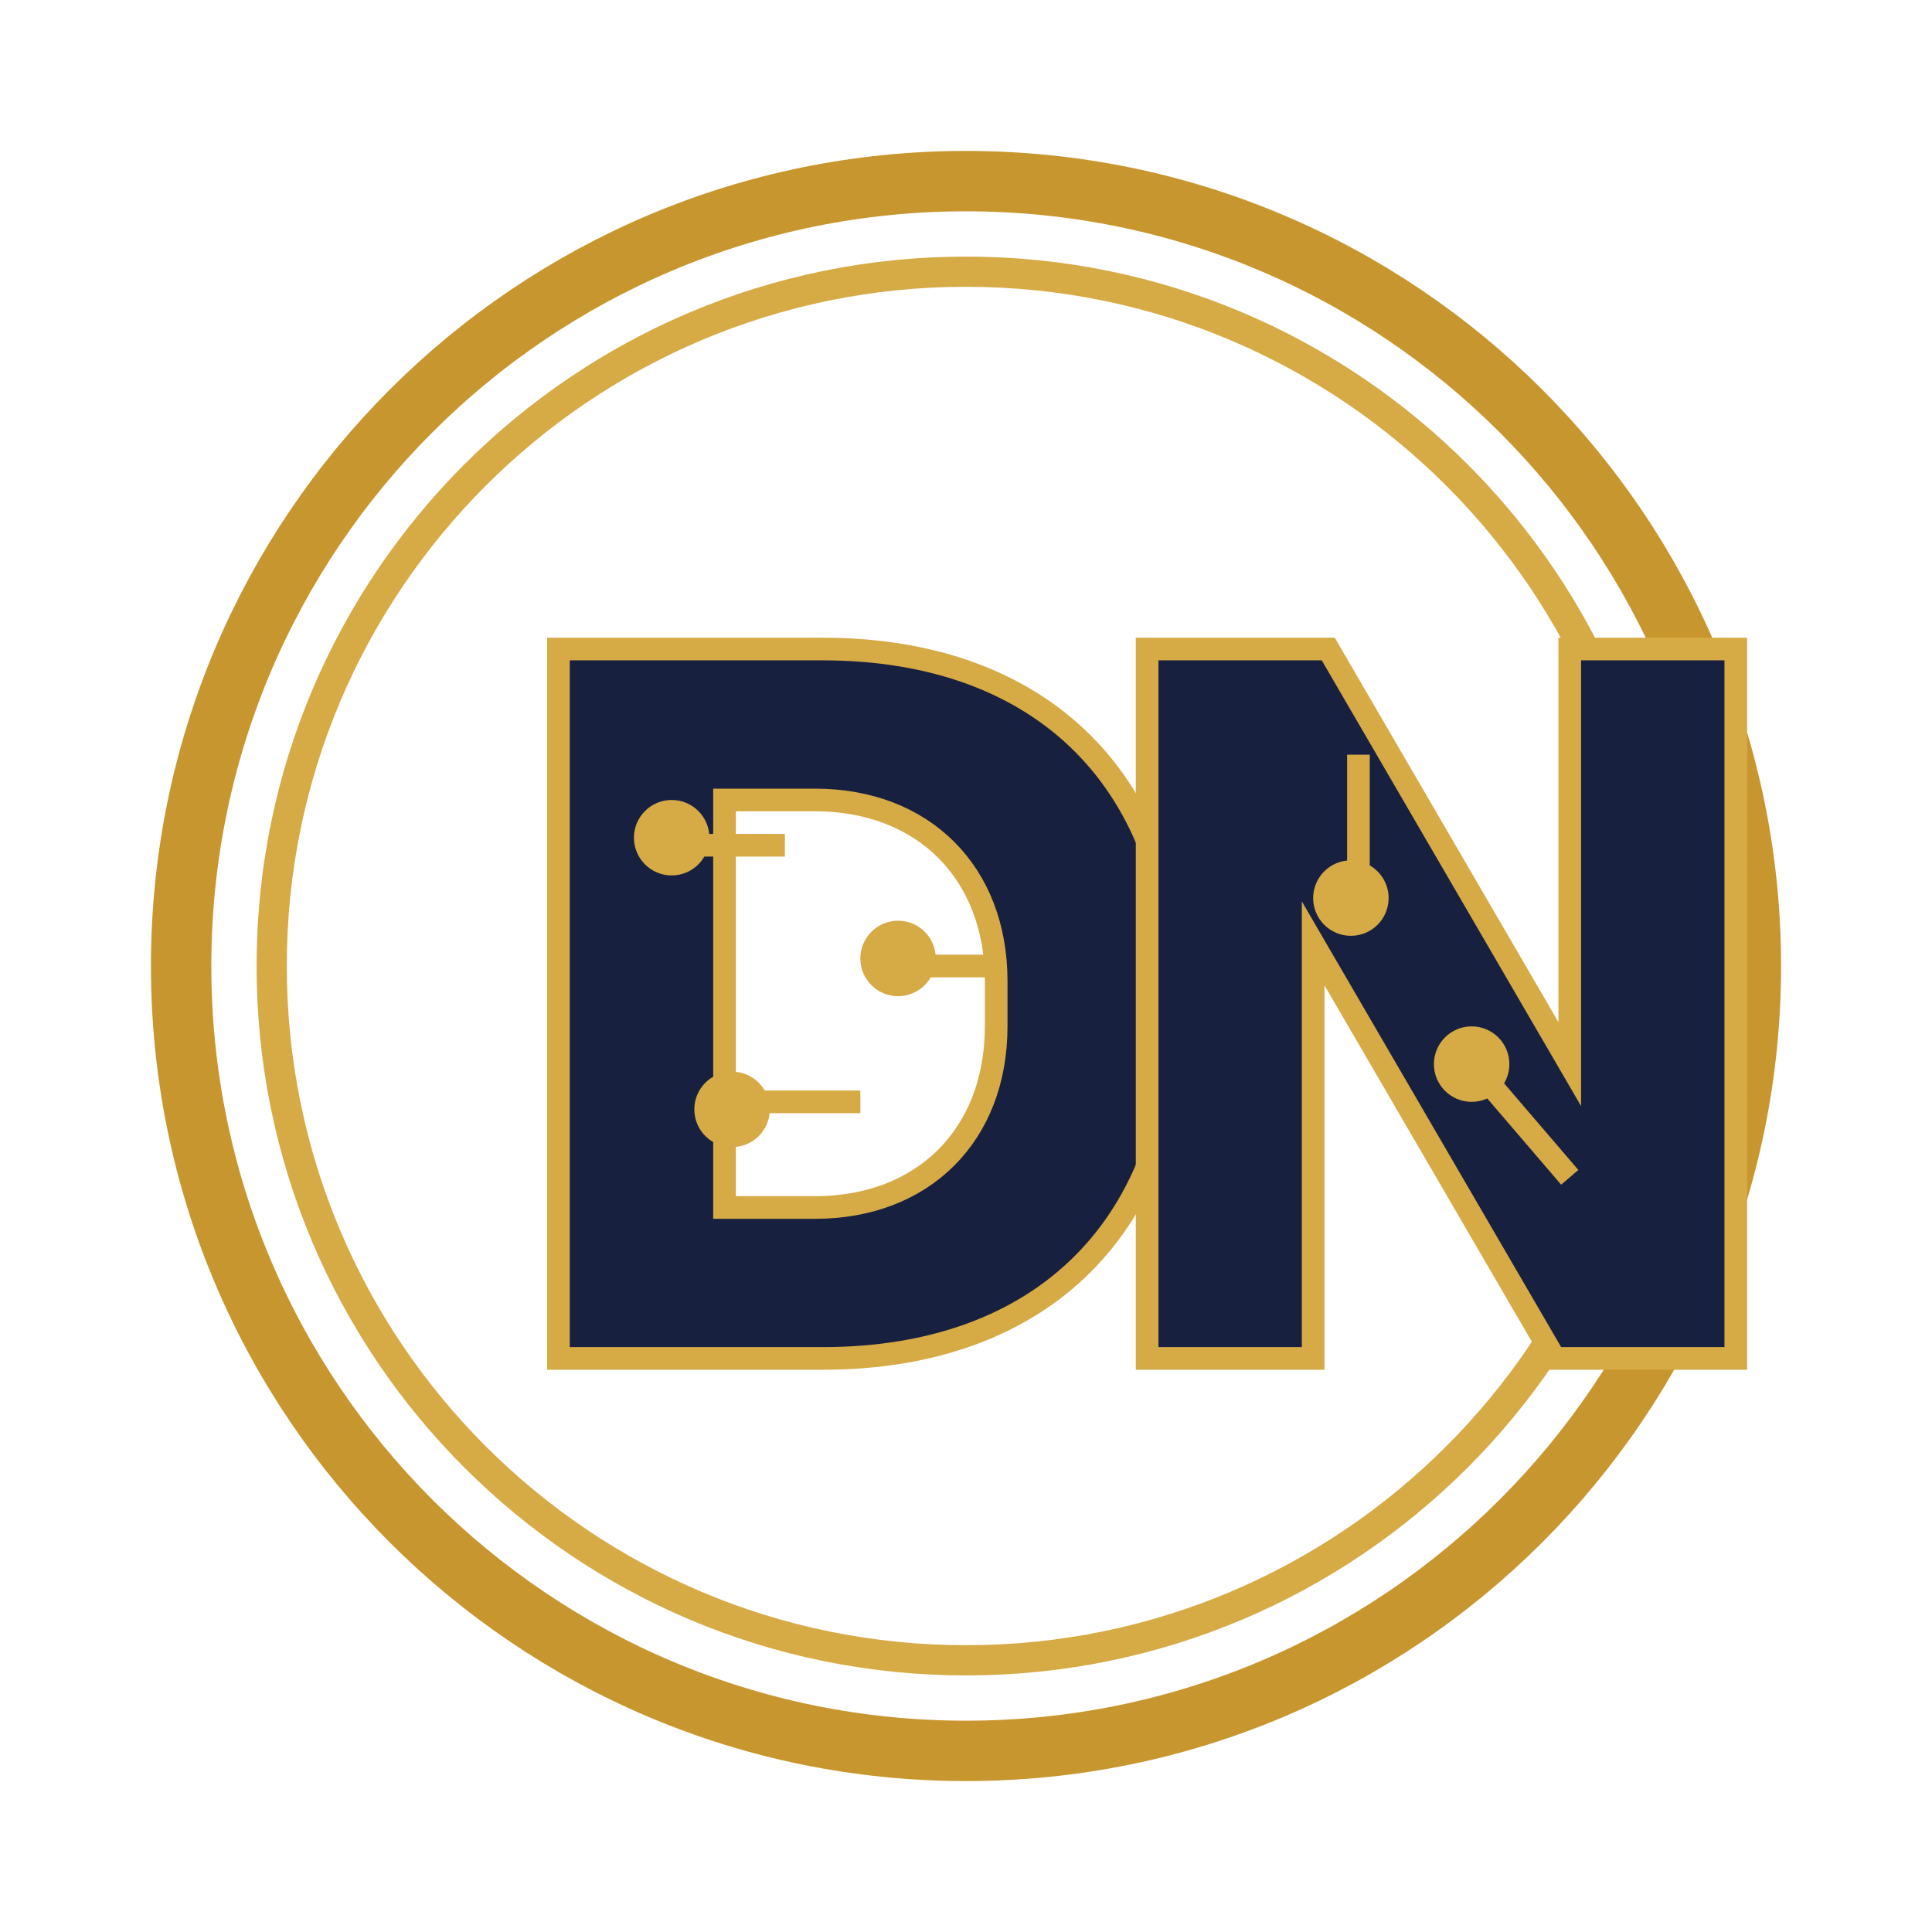
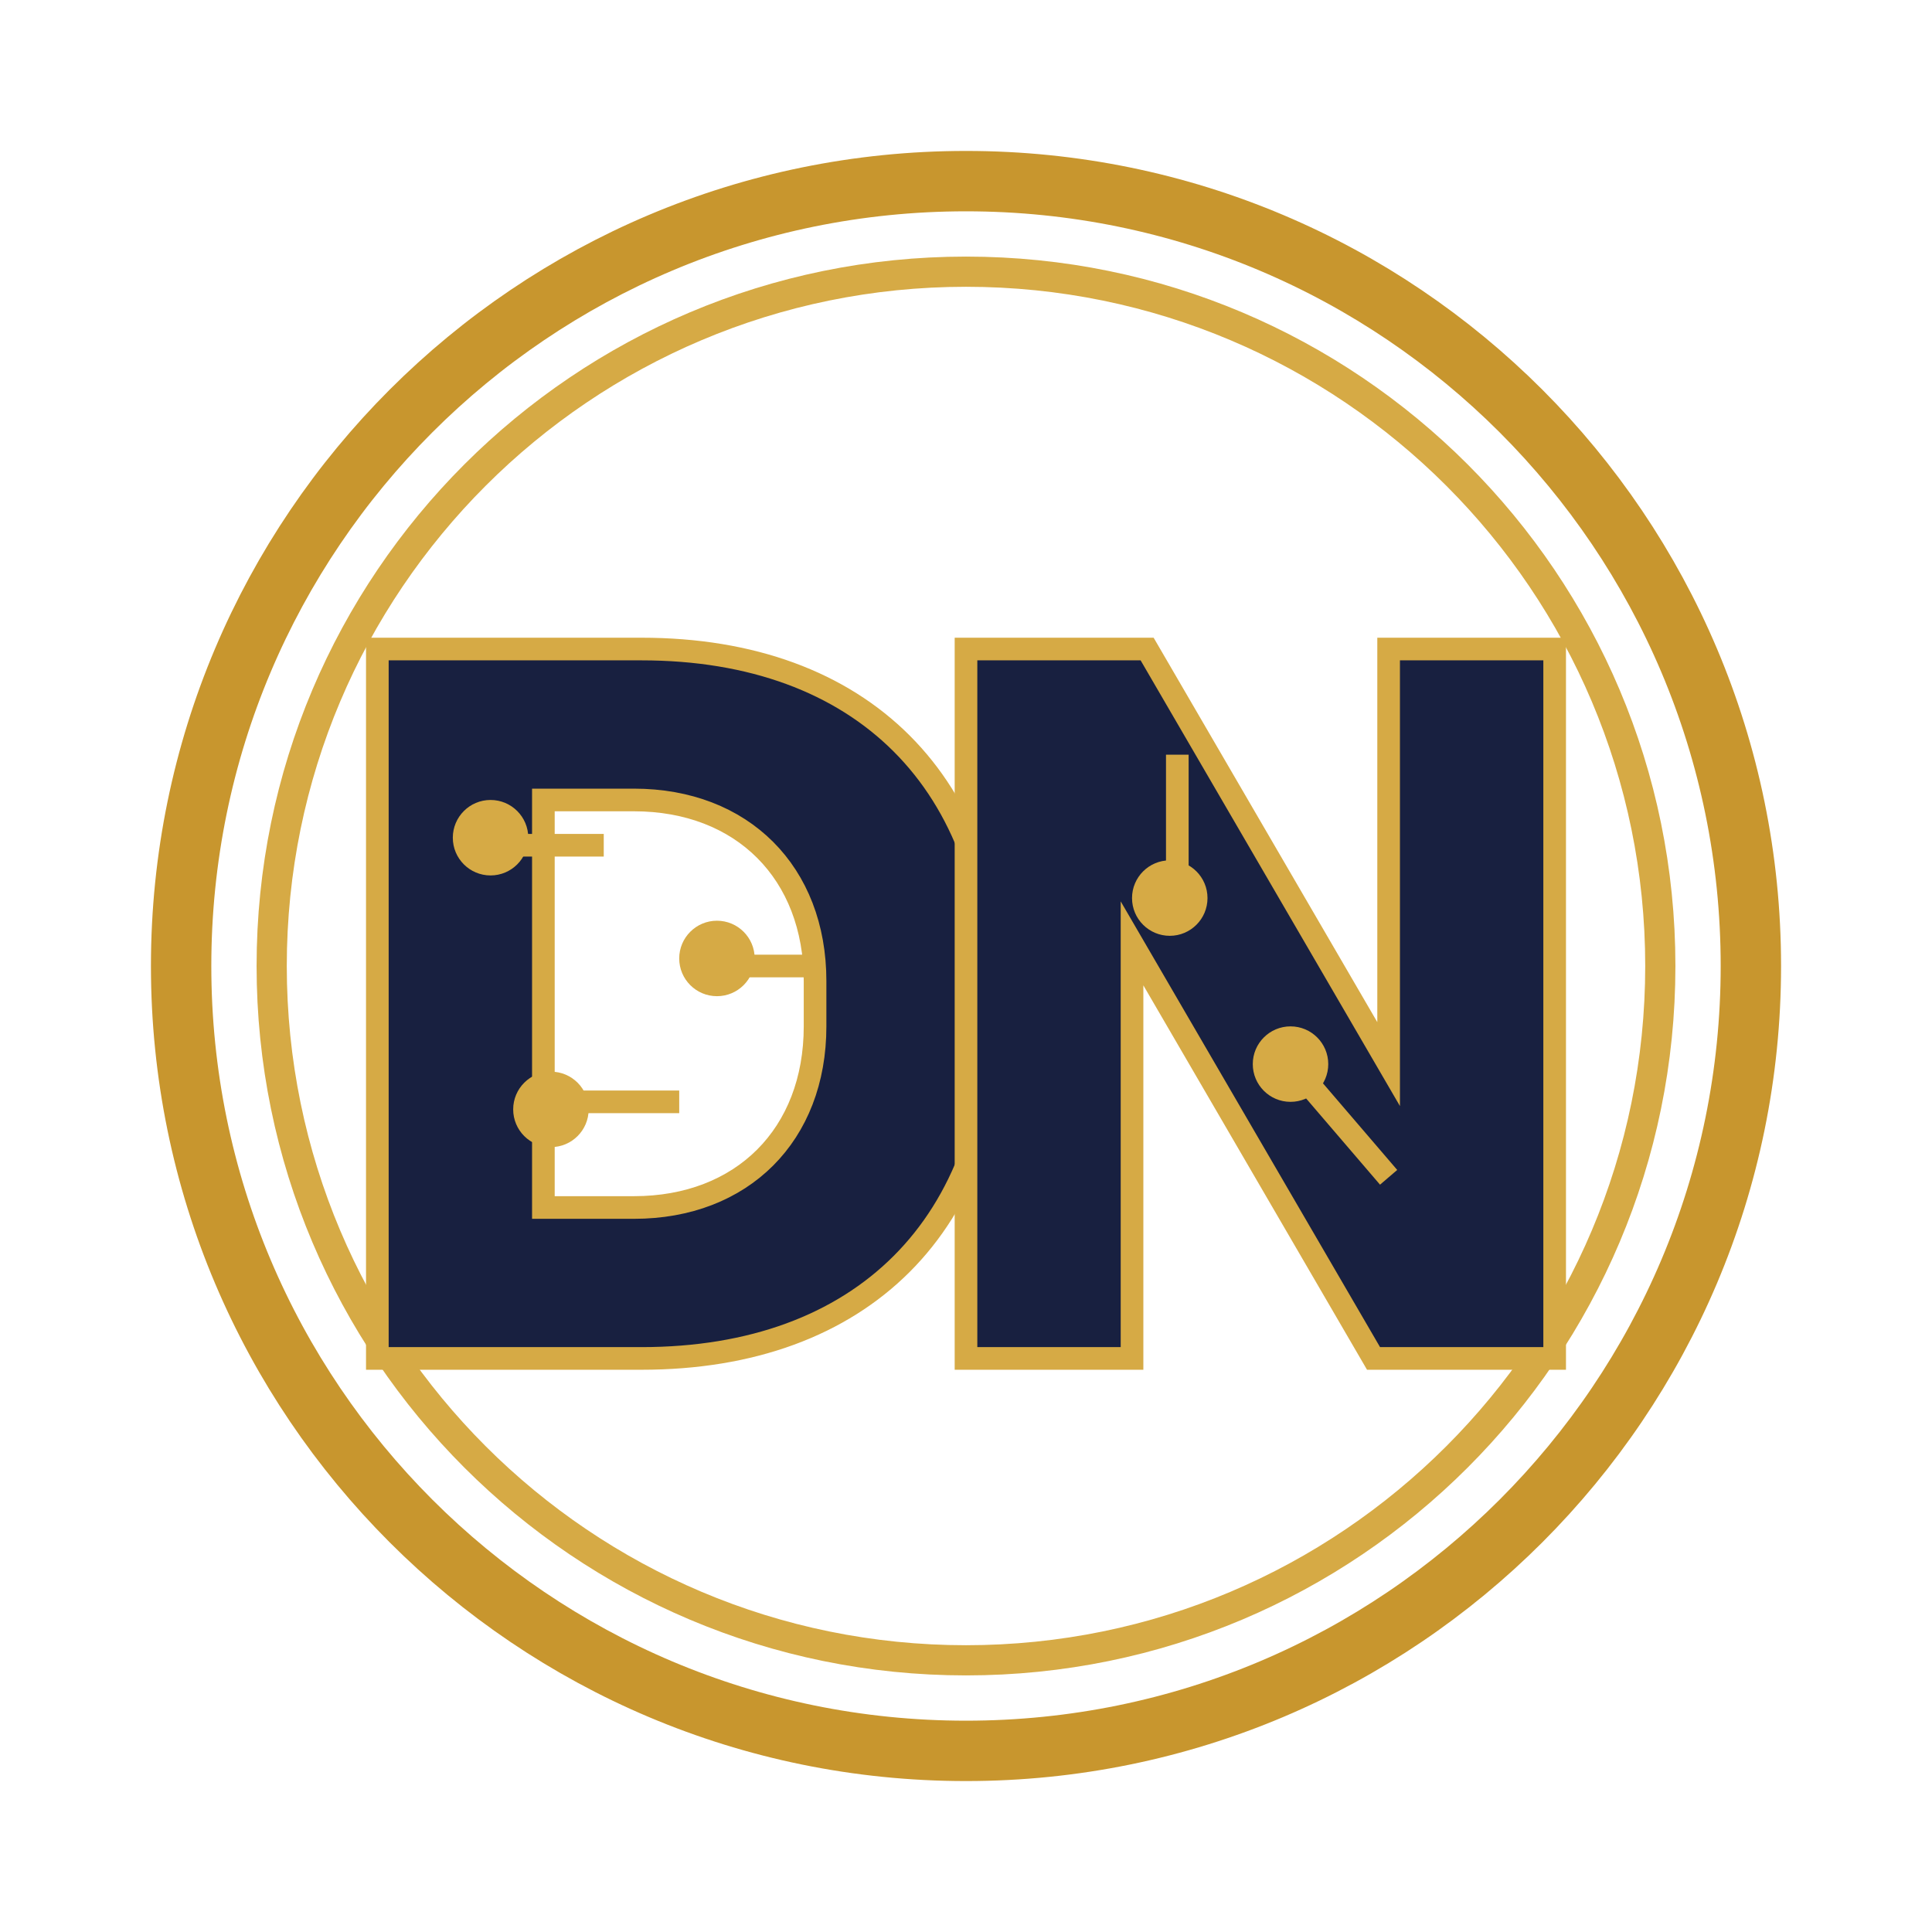
<svg xmlns="http://www.w3.org/2000/svg" width="128" height="128" viewBox="0 0 128 128" fill="none">
  <circle cx="64" cy="64" r="52" stroke="#C8962E" stroke-width="4" />
  <circle cx="64" cy="64" r="46" stroke="#D6AA45" stroke-width="2" />
-   <path d="M37 43H54.5C69.136 43 78 51.864 78 66.5C78 81.136 69.136 90 54.5 90H37V43ZM48 53V80H54C61.18 80 66 75.18 66 68V65C66 57.82 61.18 53 54 53H48Z" fill="#182040" stroke="#D6AA45" stroke-width="1.5" />
-   <path d="M76 43H88L104 70.5V43H115V90H103L87 62.5V90H76V43Z" fill="#182040" stroke="#D6AA45" stroke-width="1.5" />
-   <circle cx="44.5" cy="55.5" r="2.5" fill="#D6AA45" />
-   <circle cx="48.5" cy="73.5" r="2.5" fill="#D6AA45" />
-   <circle cx="59.5" cy="63.5" r="2.5" fill="#D6AA45" />
-   <circle cx="89.5" cy="59.5" r="2.5" fill="#D6AA45" />
-   <circle cx="97.5" cy="70.5" r="2.5" fill="#D6AA45" />
-   <path d="M45 56L52 56" stroke="#D6AA45" stroke-width="1.5" />
-   <path d="M49 73L57 73" stroke="#D6AA45" stroke-width="1.5" />
-   <path d="M60 64L66 64" stroke="#D6AA45" stroke-width="1.5" />
-   <path d="M90 60L90 50" stroke="#D6AA45" stroke-width="1.5" />
-   <path d="M98 71L104 78" stroke="#D6AA45" stroke-width="1.5" />
+   <g transform="translate(-12 0)">
+     <path d="M37 43H54.5C69.136 43 78 51.864 78 66.5C78 81.136 69.136 90 54.5 90H37V43ZM48 53V80H54C61.18 80 66 75.18 66 68V65C66 57.82 61.18 53 54 53H48Z" fill="#182040" stroke="#D6AA45" stroke-width="1.5" />
+     <path d="M76 43H88L104 70.5V43H115V90H103L87 62.5V90H76V43Z" fill="#182040" stroke="#D6AA45" stroke-width="1.5" />
+     <circle cx="44.5" cy="55.5" r="2.5" fill="#D6AA45" />
+     <circle cx="48.5" cy="73.5" r="2.5" fill="#D6AA45" />
+     <circle cx="59.5" cy="63.5" r="2.5" fill="#D6AA45" />
+     <circle cx="89.5" cy="59.5" r="2.5" fill="#D6AA45" />
+     <circle cx="97.5" cy="70.5" r="2.5" fill="#D6AA45" />
+     <path d="M45 56L52 56" stroke="#D6AA45" stroke-width="1.5" />
+     <path d="M49 73L57 73" stroke="#D6AA45" stroke-width="1.5" />
+     <path d="M60 64L66 64" stroke="#D6AA45" stroke-width="1.5" />
+     <path d="M90 60L90 50" stroke="#D6AA45" stroke-width="1.5" />
+     <path d="M98 71L104 78" stroke="#D6AA45" stroke-width="1.5" />
+   </g>
</svg>
